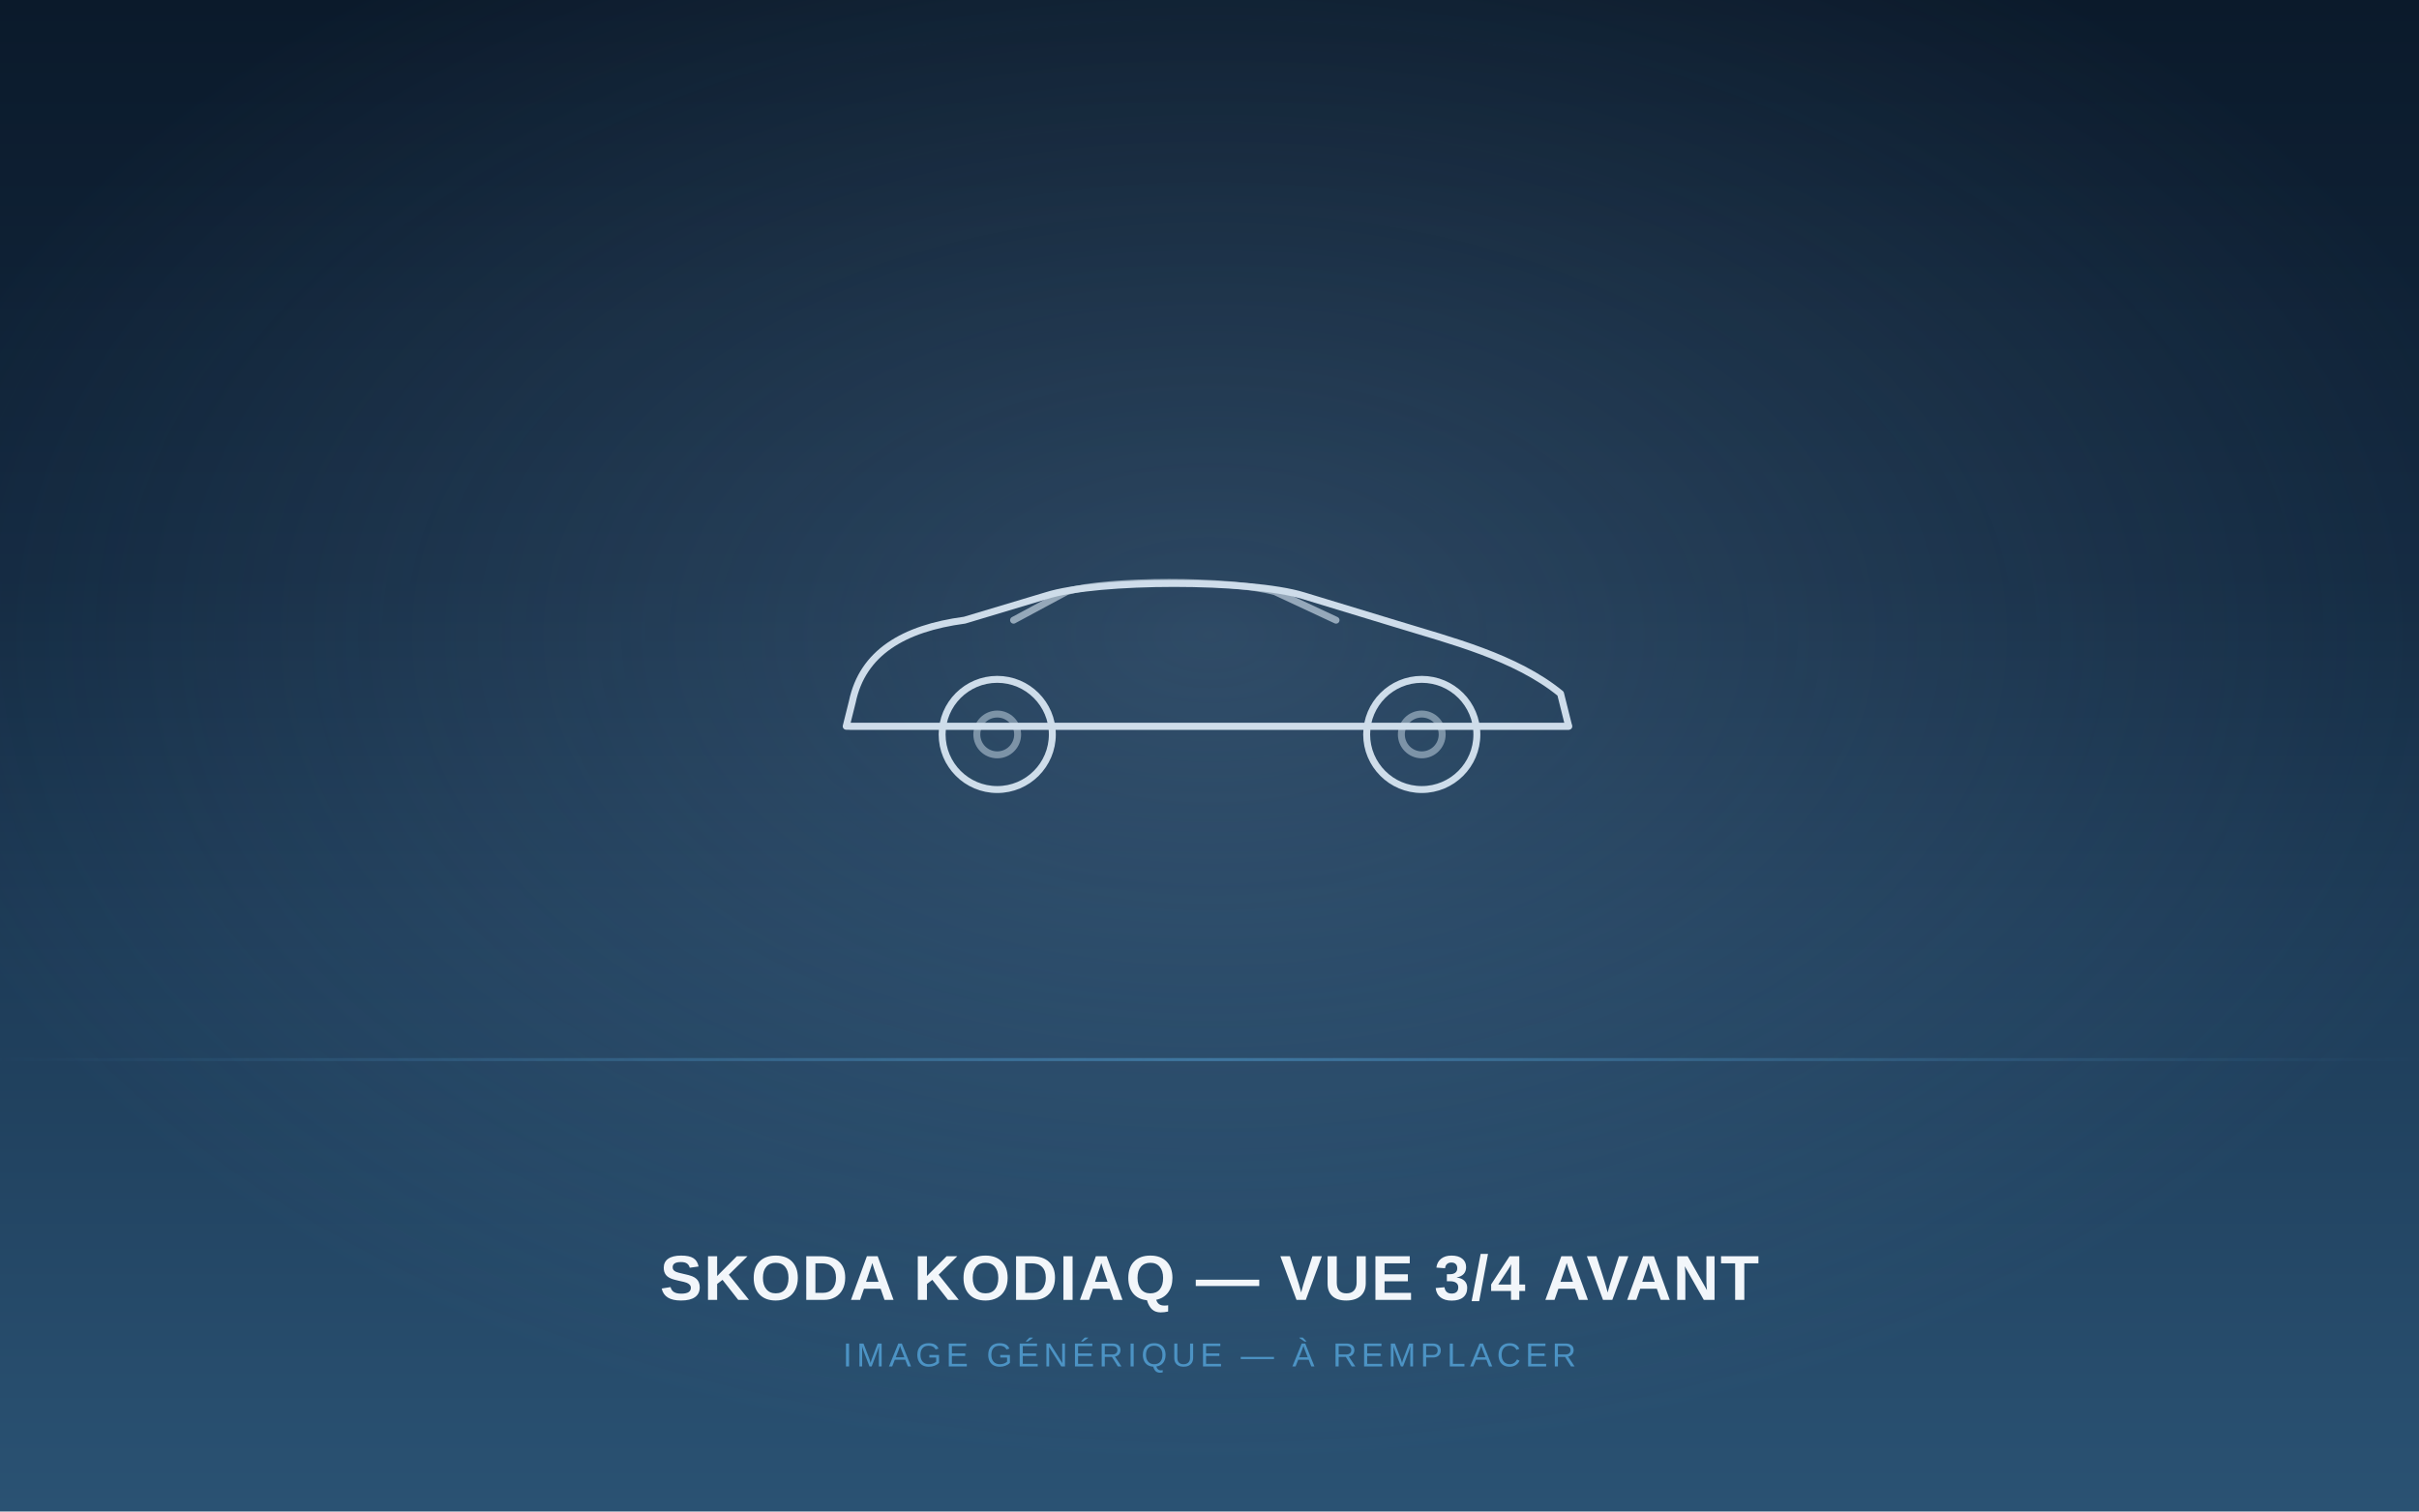
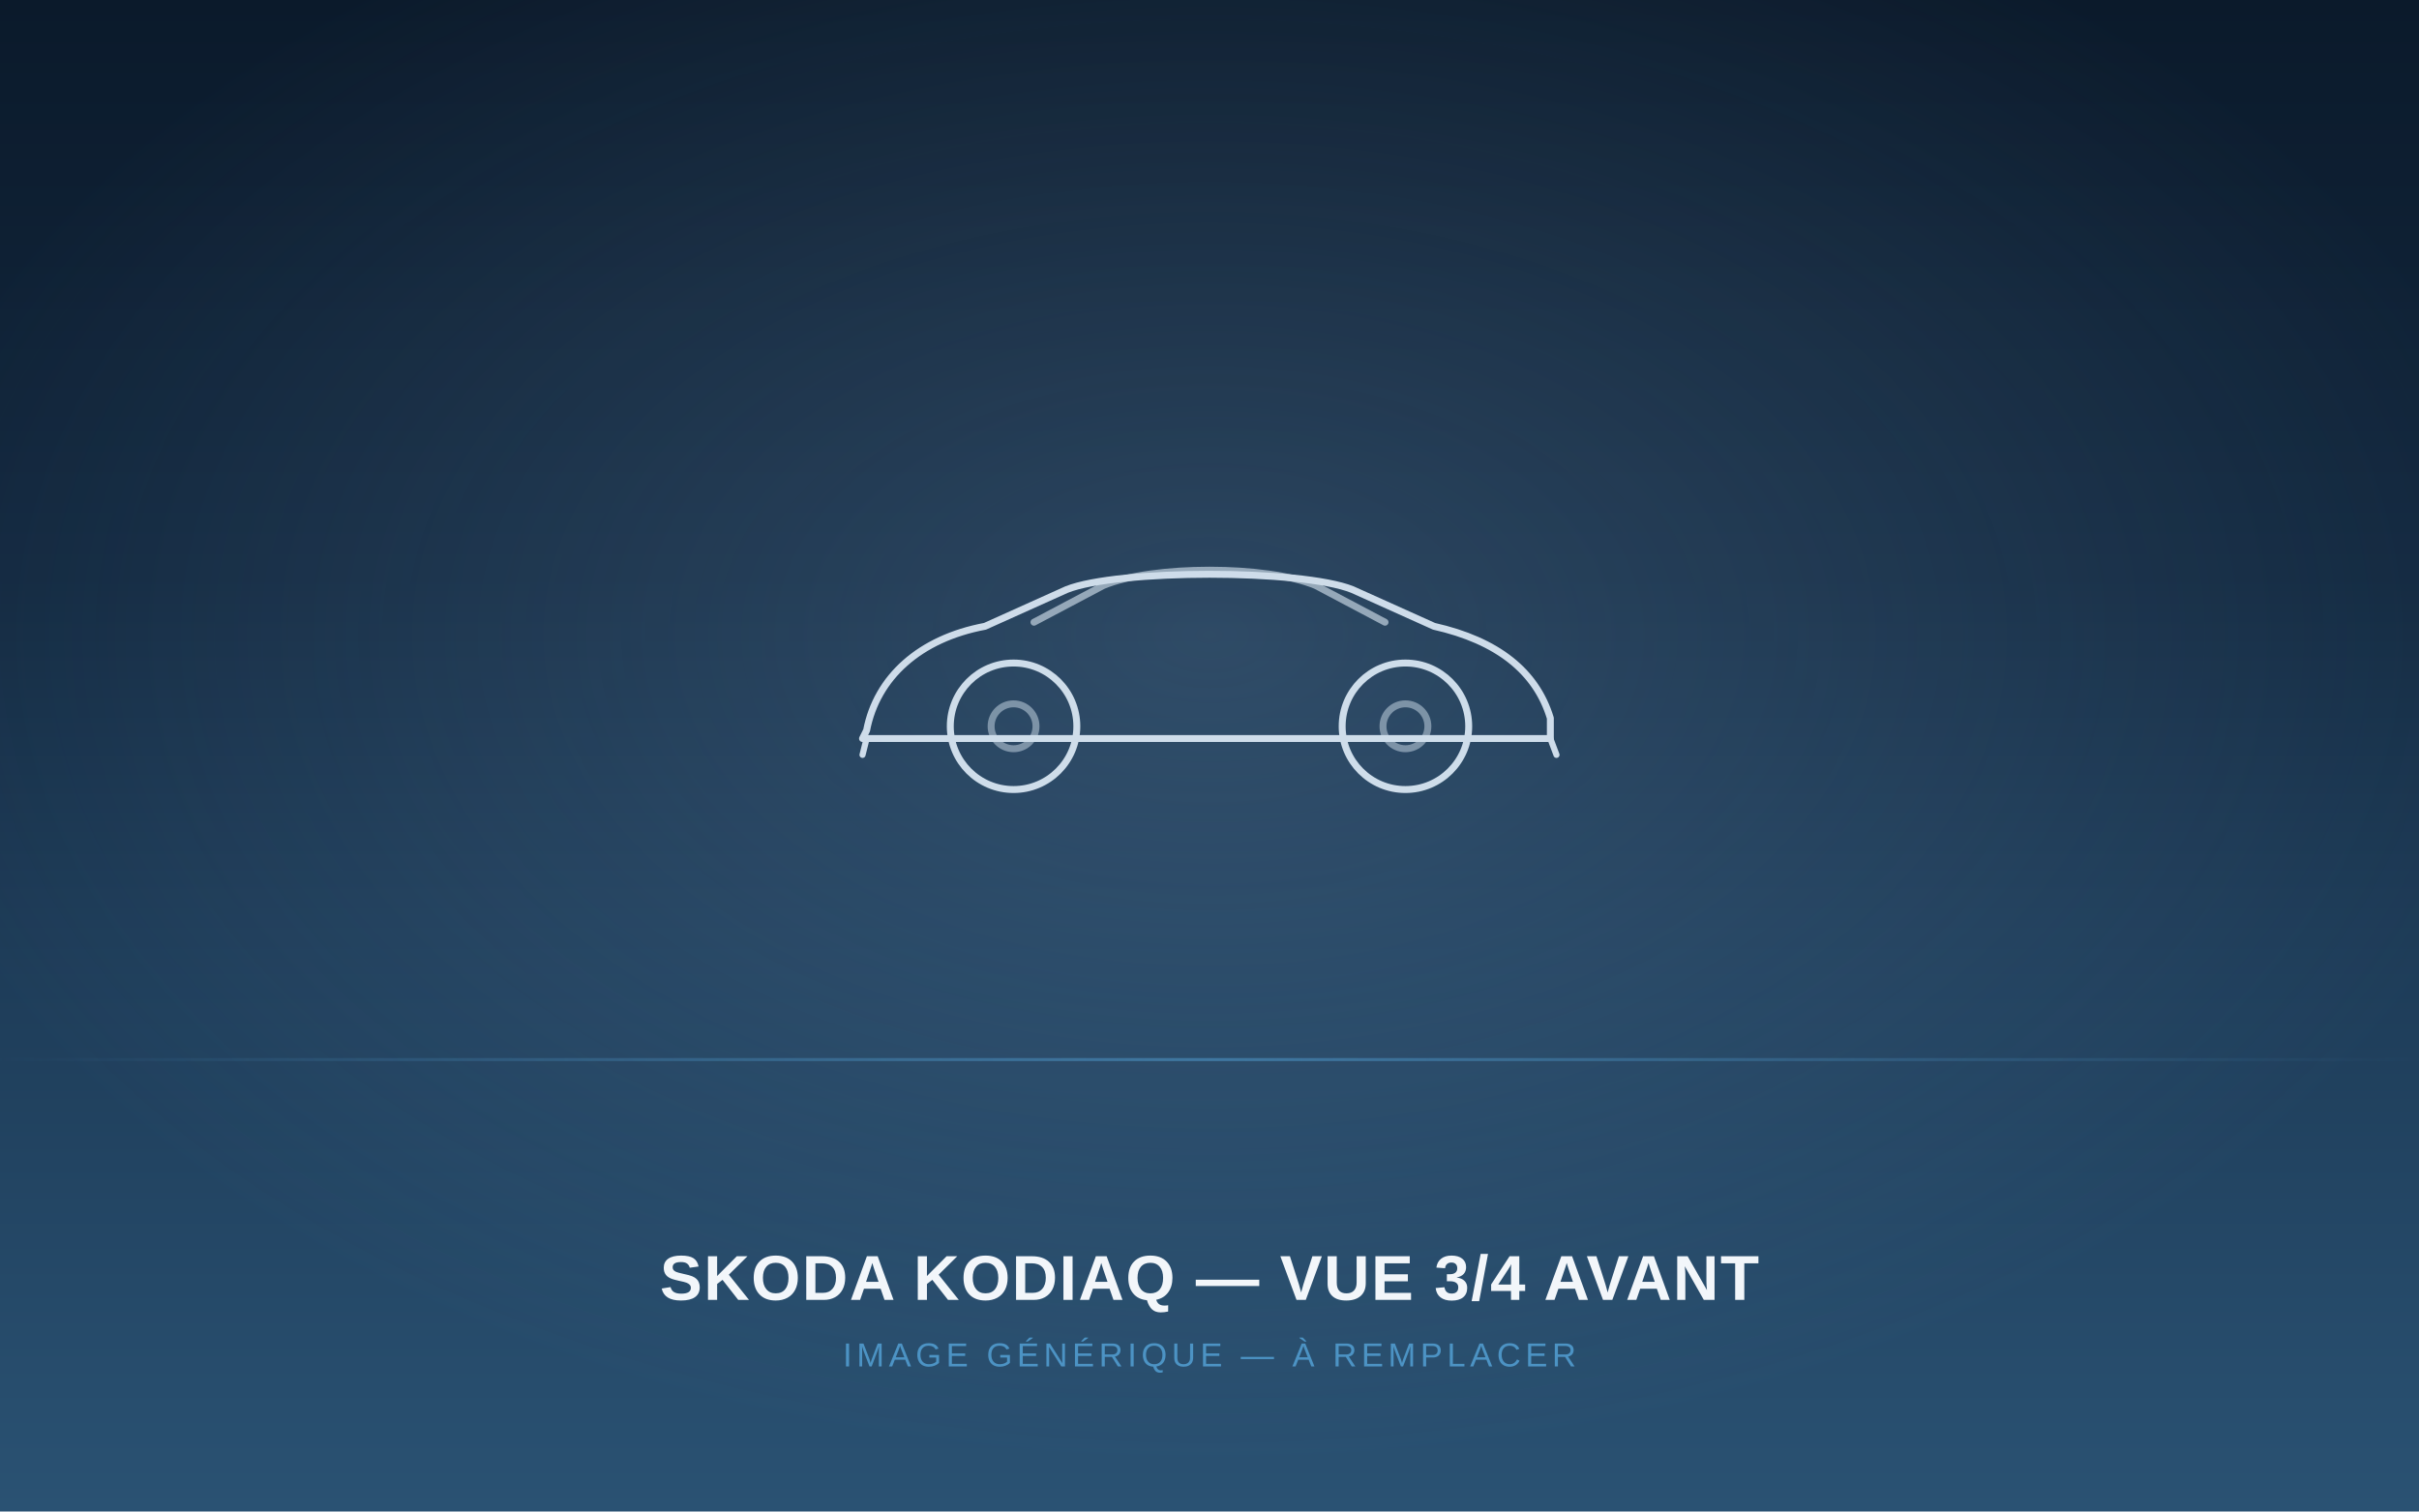
<svg xmlns="http://www.w3.org/2000/svg" width="1600" height="1000" viewBox="0 0 1600 1000">
  <defs>
    <linearGradient id="bg" x1="0%" y1="0%" x2="0%" y2="100%">
      <stop offset="0%" stop-color="#0b1a2b" />
      <stop offset="38%" stop-color="#12283f" />
      <stop offset="62%" stop-color="#1d3b57" />
      <stop offset="100%" stop-color="#2a5273" />
    </linearGradient>
    <radialGradient id="glow" cx="50%" cy="42%" r="55%">
      <stop offset="0%" stop-color="#8cb9e1" stop-opacity="0.22" />
      <stop offset="100%" stop-color="#8cb9e1" stop-opacity="0" />
    </radialGradient>
    <linearGradient id="rule" x1="0%" y1="0%" x2="100%" y2="0%">
      <stop offset="0%" stop-color="#4c93c4" stop-opacity="0" />
      <stop offset="50%" stop-color="#4c93c4" stop-opacity="0.6" />
      <stop offset="100%" stop-color="#4c93c4" stop-opacity="0" />
    </linearGradient>
  </defs>
  <rect width="1600" height="1000" fill="url(#bg)" />
  <rect width="1600" height="1000" fill="url(#glow)" />
  <rect x="0" y="700" width="1600" height="2" fill="url(#rule)" />
  <g transform="translate(800, 440) scale(1.35)" fill="none" stroke="#dce9f5" stroke-width="3.4" stroke-linejoin="round" stroke-linecap="round" opacity="0.92">
-     <path d="M -175 18 C -170 -6 -150 -18 -120 -22 L -80 -34 C -55 -42 20 -42 46 -34 L 92 -20 C 118 -12 150 -4 172 14 L 176 30 L -178 30 Z" />
-     <path d="M -96 -22 L -70 -36 C -50 -42 10 -42 32 -36 L 62 -22" opacity="0.65" />
-     <line x1="-176" y1="30" x2="176" y2="30" opacity="0.5" />
-     <circle cx="-104" cy="34" r="27" />
-     <circle cx="104" cy="34" r="27" />
-     <circle cx="-104" cy="34" r="10" opacity="0.5" />
-     <circle cx="104" cy="34" r="10" opacity="0.5" />
+     <path d="M -168 32 C -163 6 -142 -13 -110 -19 L -70 -37 C -45 -47 45 -47 70 -37 L 110 -19 C 141 -12 160 3 167 26 L 167 36 L -170 36 Z" />
+     <path d="M -86 -21 L -52 -39 C -28 -49 28 -49 52 -39 L 86 -21" opacity="0.65" />
+     <circle cx="-96" cy="30" r="31" />
+     <circle cx="-96" cy="30" r="11" opacity="0.5" />
+     <circle cx="96" cy="30" r="31" />
+     <circle cx="96" cy="30" r="11" opacity="0.5" />
+     <path d="M -168 36 L -170 44 M 167 36 L 170 44" stroke-width="3" />
  </g>
  <text x="50%" y="860" text-anchor="middle" font-family="Arial, Helvetica, sans-serif" font-weight="700" font-size="42" fill="#f2f6fa" letter-spacing="1">SKODA KODIAQ — VUE 3/4 AVANT</text>
  <text x="50%" y="904" text-anchor="middle" font-family="Arial, Helvetica, sans-serif" font-size="22" fill="#4c93c4" letter-spacing="3">IMAGE GÉNÉRIQUE — À REMPLACER</text>
</svg>
